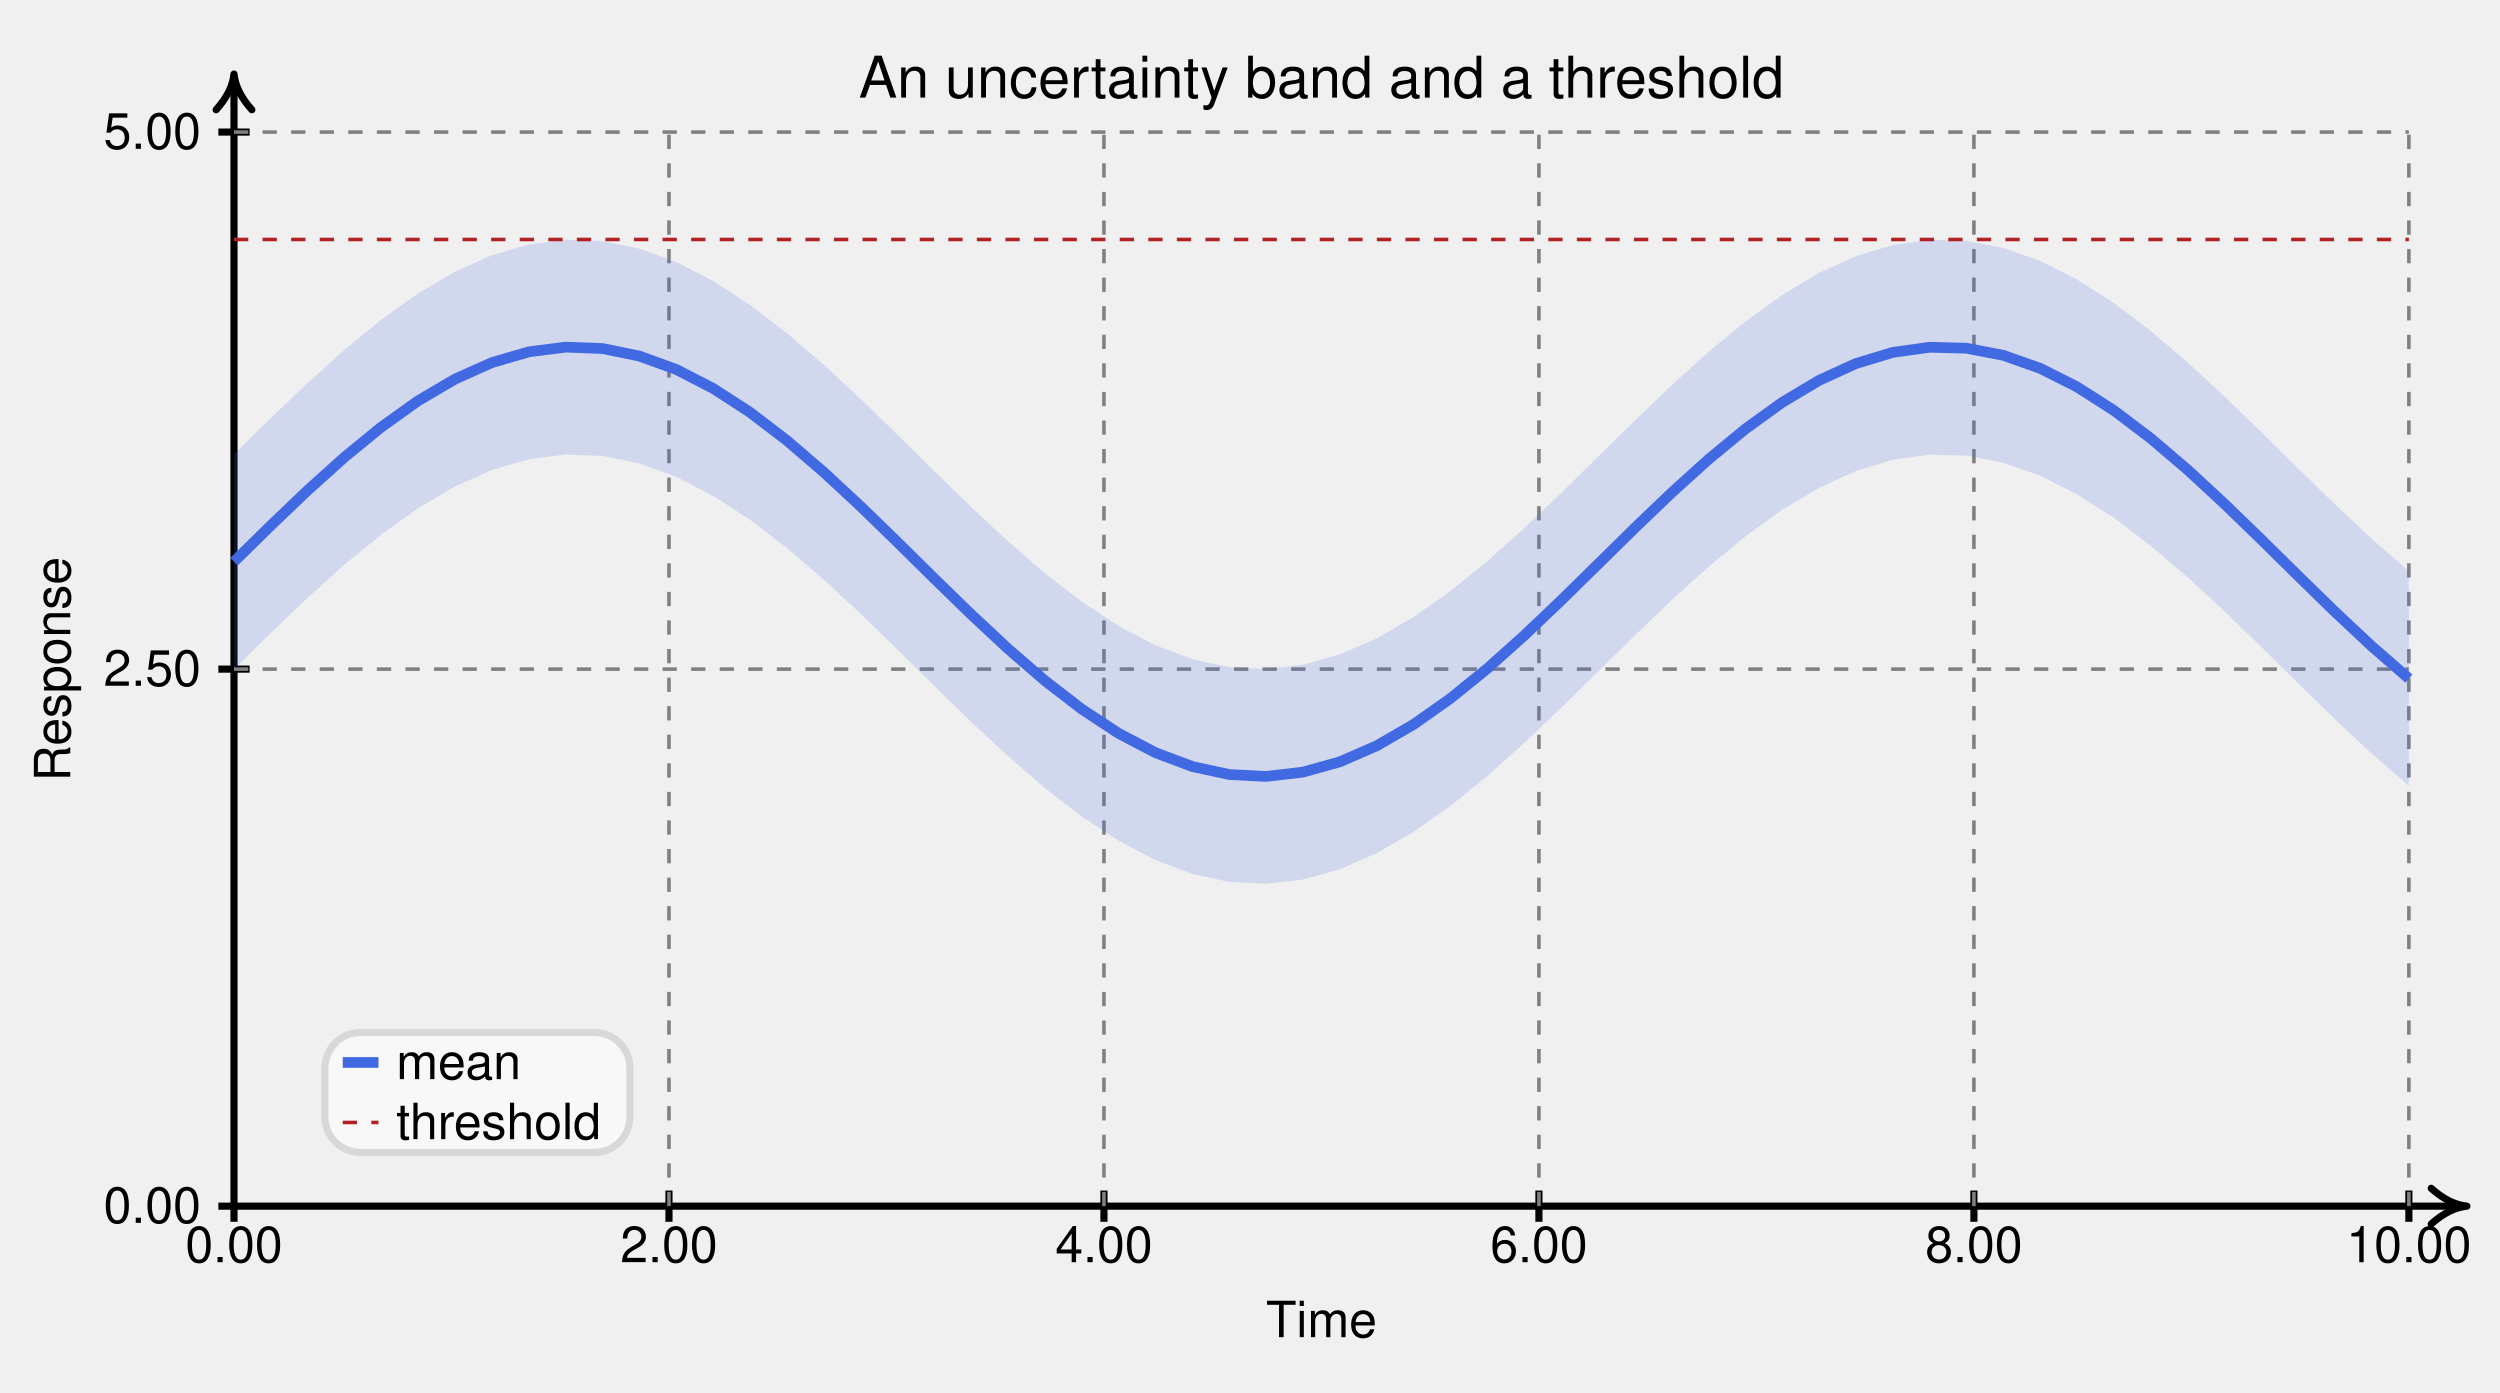
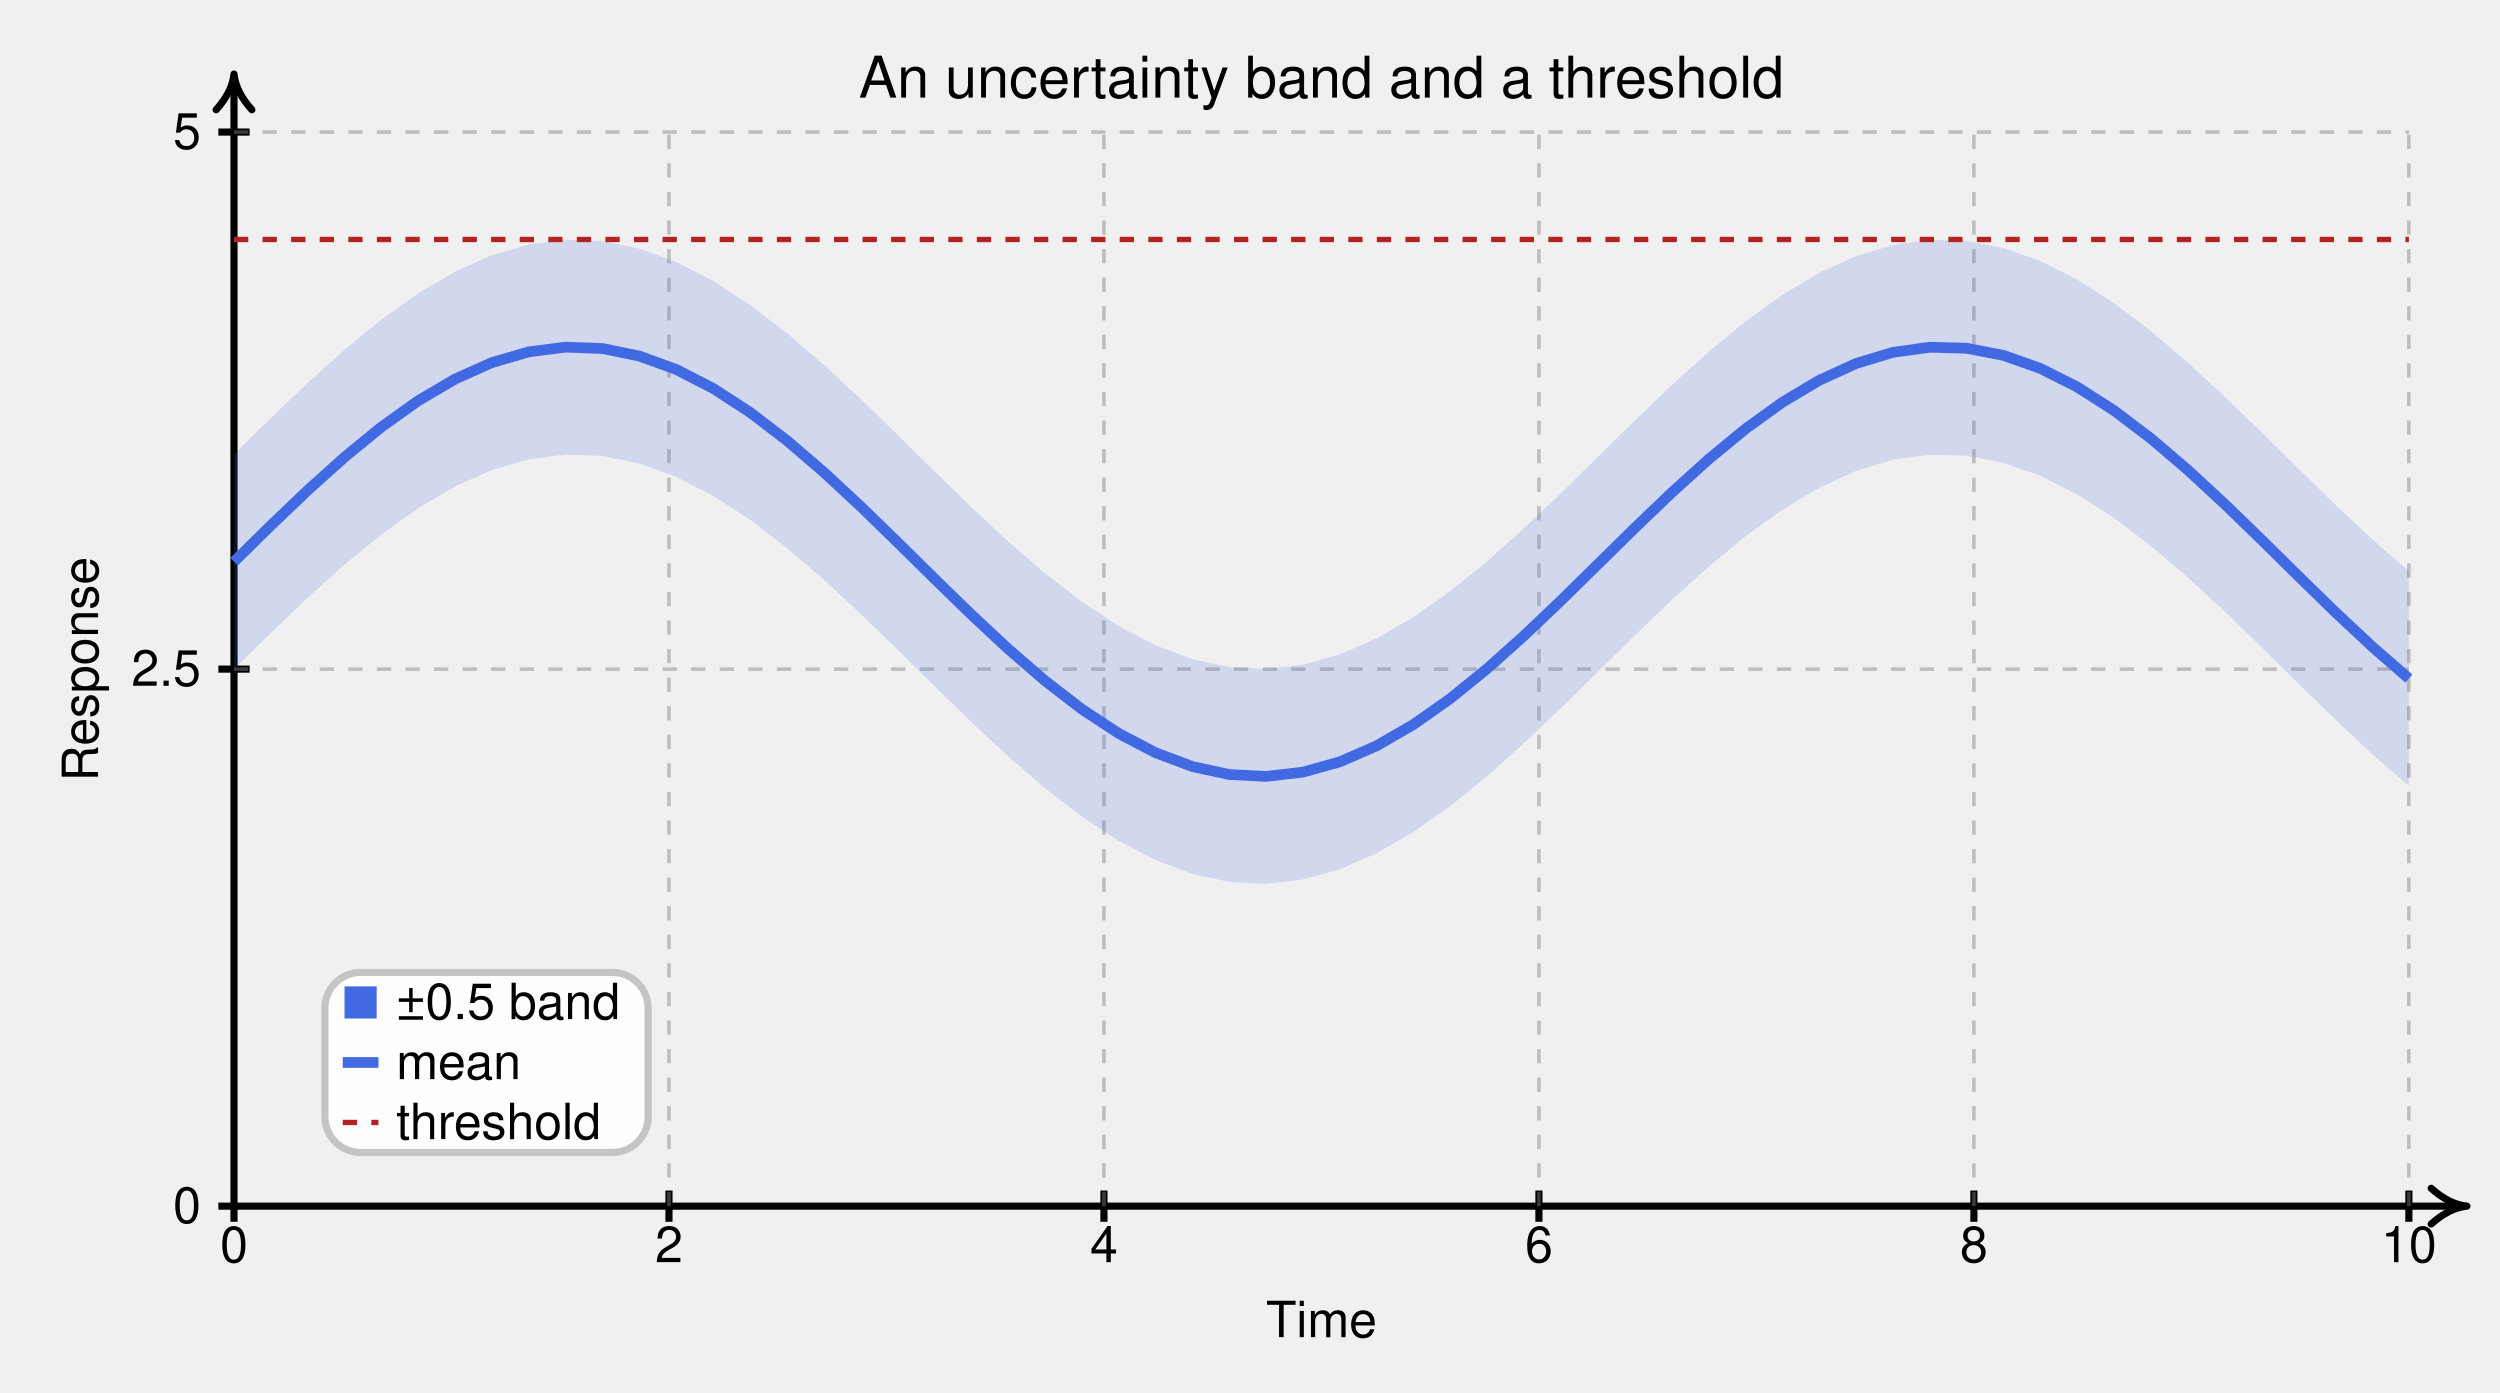
<svg xmlns="http://www.w3.org/2000/svg" xmlns:xlink="http://www.w3.org/1999/xlink" width="700" height="390" viewBox="0 0 700 390">
  <defs>
    <path id="arrow" d="M-10 -5 Q-5 -0.5 0 0 Q-5 0.5 -10 5" />
+     <rect id="square" height="9" width="9" x="-4.5" y="-4.5" />
  </defs>
  <line x1="65.519" y1="342.1" x2="65.519" y2="21.73" stroke="black" stroke-width="2" fill="none" opacity="1" />
  <use xlink:href="#arrow" transform="translate(65.519 20.73) rotate(-90) scale(1 1)" stroke="black" stroke-width="2" stroke-linejoin="round" stroke-linecap="round" fill="none" opacity="1" />
  <line x1="61.144" y1="337.725" x2="689.736" y2="337.725" stroke="black" stroke-width="2" fill="none" opacity="1" />
  <use xlink:href="#arrow" transform="translate(690.736 337.725) rotate(0) scale(1 1)" stroke="black" stroke-width="2" stroke-linejoin="round" stroke-linecap="round" fill="none" opacity="1" />
-   <text fill="black" transform="translate(65.519 347) rotate(0)" dominant-baseline="hanging" text-anchor="middle" font-family="Helvetica, Arial, sans-serif" font-size="14">0.00</text>
-   <text fill="black" transform="translate(187.3124 347) rotate(0)" dominant-baseline="hanging" text-anchor="middle" font-family="Helvetica, Arial, sans-serif" font-size="14">2.00</text>
+   <text fill="black" transform="translate(65.519 347) rotate(0)" dominant-baseline="hanging" text-anchor="middle" font-family="Helvetica, Arial, sans-serif" font-size="14">0</text>
+   <text fill="black" transform="translate(187.3124 347) rotate(0)" dominant-baseline="hanging" text-anchor="middle" font-family="Helvetica, Arial, sans-serif" font-size="14">2</text>
  <line x1="187.312" y1="333.35" x2="187.312" y2="342.1" stroke="black" stroke-width="2" fill="none" opacity="1" />
-   <line x1="187.312" y1="337.725" x2="187.312" y2="36.98" stroke="gray" stroke-width="1" fill="none" opacity="1" stroke-dasharray="4" />
-   <text fill="black" transform="translate(309.1058 347) rotate(0)" dominant-baseline="hanging" text-anchor="middle" font-family="Helvetica, Arial, sans-serif" font-size="14">4.00</text>
+   <line x1="187.312" y1="337.725" x2="187.312" y2="36.98" stroke="gray" stroke-width="1" fill="none" opacity="0.45" stroke-dasharray="4" />
+   <text fill="black" transform="translate(309.1058 347) rotate(0)" dominant-baseline="hanging" text-anchor="middle" font-family="Helvetica, Arial, sans-serif" font-size="14">4</text>
  <line x1="309.106" y1="333.35" x2="309.106" y2="342.1" stroke="black" stroke-width="2" fill="none" opacity="1" />
-   <line x1="309.106" y1="337.725" x2="309.106" y2="36.98" stroke="gray" stroke-width="1" fill="none" opacity="1" stroke-dasharray="4" />
-   <text fill="black" transform="translate(430.8992 347) rotate(0)" dominant-baseline="hanging" text-anchor="middle" font-family="Helvetica, Arial, sans-serif" font-size="14">6.00</text>
+   <line x1="309.106" y1="337.725" x2="309.106" y2="36.98" stroke="gray" stroke-width="1" fill="none" opacity="0.45" stroke-dasharray="4" />
+   <text fill="black" transform="translate(430.8992 347) rotate(0)" dominant-baseline="hanging" text-anchor="middle" font-family="Helvetica, Arial, sans-serif" font-size="14">6</text>
  <line x1="430.899" y1="333.35" x2="430.899" y2="342.1" stroke="black" stroke-width="2" fill="none" opacity="1" />
-   <line x1="430.899" y1="337.725" x2="430.899" y2="36.98" stroke="gray" stroke-width="1" fill="none" opacity="1" stroke-dasharray="4" />
-   <text fill="black" transform="translate(552.6926 347) rotate(0)" dominant-baseline="hanging" text-anchor="middle" font-family="Helvetica, Arial, sans-serif" font-size="14">8.00</text>
+   <line x1="430.899" y1="337.725" x2="430.899" y2="36.98" stroke="gray" stroke-width="1" fill="none" opacity="0.45" stroke-dasharray="4" />
+   <text fill="black" transform="translate(552.6926 347) rotate(0)" dominant-baseline="hanging" text-anchor="middle" font-family="Helvetica, Arial, sans-serif" font-size="14">8</text>
  <line x1="552.693" y1="333.35" x2="552.693" y2="342.1" stroke="black" stroke-width="2" fill="none" opacity="1" />
-   <line x1="552.693" y1="337.725" x2="552.693" y2="36.98" stroke="gray" stroke-width="1" fill="none" opacity="1" stroke-dasharray="4" />
-   <text fill="black" transform="translate(674.486 347) rotate(0)" dominant-baseline="hanging" text-anchor="middle" font-family="Helvetica, Arial, sans-serif" font-size="14">10.00</text>
+   <line x1="552.693" y1="337.725" x2="552.693" y2="36.98" stroke="gray" stroke-width="1" fill="none" opacity="0.45" stroke-dasharray="4" />
+   <text fill="black" transform="translate(674.486 347) rotate(0)" dominant-baseline="hanging" text-anchor="middle" font-family="Helvetica, Arial, sans-serif" font-size="14">10</text>
  <line x1="674.486" y1="333.35" x2="674.486" y2="342.1" stroke="black" stroke-width="2" fill="none" opacity="1" />
-   <line x1="674.486" y1="337.725" x2="674.486" y2="36.98" stroke="gray" stroke-width="1" fill="none" opacity="1" stroke-dasharray="4" />
-   <text fill="black" transform="translate(56.244 337.725) rotate(0)" dominant-baseline="middle" text-anchor="end" font-family="Helvetica, Arial, sans-serif" font-size="14">0.00</text>
-   <text fill="black" transform="translate(56.244 187.3525) rotate(0)" dominant-baseline="middle" text-anchor="end" font-family="Helvetica, Arial, sans-serif" font-size="14">2.50</text>
+   <line x1="674.486" y1="337.725" x2="674.486" y2="36.98" stroke="gray" stroke-width="1" fill="none" opacity="0.45" stroke-dasharray="4" />
+   <text fill="black" transform="translate(56.244 337.725) rotate(0)" dominant-baseline="middle" text-anchor="end" font-family="Helvetica, Arial, sans-serif" font-size="14">0</text>
+   <text fill="black" transform="translate(56.244 187.3525) rotate(0)" dominant-baseline="middle" text-anchor="end" font-family="Helvetica, Arial, sans-serif" font-size="14">2.5</text>
  <line x1="61.144" y1="187.352" x2="69.894" y2="187.352" stroke="black" stroke-width="2" fill="none" opacity="1" />
-   <line x1="65.519" y1="187.352" x2="674.486" y2="187.352" stroke="gray" stroke-width="1" fill="none" opacity="1" stroke-dasharray="4" />
-   <text fill="black" transform="translate(56.244 36.98) rotate(0)" dominant-baseline="middle" text-anchor="end" font-family="Helvetica, Arial, sans-serif" font-size="14">5.00</text>
+   <line x1="65.519" y1="187.352" x2="674.486" y2="187.352" stroke="gray" stroke-width="1" fill="none" opacity="0.45" stroke-dasharray="4" />
+   <text fill="black" transform="translate(56.244 36.98) rotate(0)" dominant-baseline="middle" text-anchor="end" font-family="Helvetica, Arial, sans-serif" font-size="14">5</text>
  <line x1="61.144" y1="36.98" x2="69.894" y2="36.98" stroke="black" stroke-width="2" fill="none" opacity="1" />
-   <line x1="65.519" y1="36.98" x2="674.486" y2="36.98" stroke="gray" stroke-width="1" fill="none" opacity="1" stroke-dasharray="4" />
-   <polygon points="65.519,127.204 75.841,117.058 86.162,107.202 96.483,97.92 106.805,89.477 117.126,82.116 127.448,76.046 137.769,71.443 148.091,68.438 158.412,67.116 168.734,67.517 179.055,69.629 189.377,73.39 199.698,78.694 210.02,85.387 220.341,93.28 230.663,102.144 240.984,111.727 251.305,121.753 261.627,131.935 271.949,141.982 282.27,151.605 292.591,160.529 302.913,168.498 313.234,175.283 323.556,180.691 333.877,184.565 344.199,186.796 354.52,187.319 364.842,186.119 375.163,183.231 385.485,178.737 395.806,172.766 406.128,165.489 416.449,157.115 426.771,147.884 437.092,138.06 447.414,127.925 457.735,117.77 468.057,107.884 478.378,98.553 488.7,90.042 499.021,82.597 509.342,76.43 519.664,71.718 529.985,68.596 540.307,67.153 550.628,67.432 560.95,69.424 571.271,73.071 581.593,78.27 591.914,84.872 602.236,92.686 612.557,101.49 622.879,111.03 633.2,121.034 643.522,131.215 653.843,141.281 664.164,150.944 674.486,159.926 674.486,220.075 664.164,211.093 653.843,201.43 643.522,191.364 633.2,181.183 622.879,171.179 612.557,161.639 602.236,152.835 591.914,145.021 581.593,138.419 571.271,133.22 560.95,129.573 550.628,127.581 540.307,127.302 529.985,128.745 519.664,131.867 509.342,136.579 499.021,142.746 488.7,150.191 478.378,158.702 468.057,168.033 457.735,177.919 447.414,188.074 437.092,198.209 426.771,208.033 416.449,217.264 406.128,225.638 395.806,232.915 385.485,238.886 375.163,243.38 364.842,246.268 354.52,247.468 344.199,246.945 333.877,244.714 323.556,240.84 313.234,235.432 302.913,228.647 292.591,220.678 282.27,211.754 271.949,202.131 261.627,192.084 251.305,181.902 240.984,171.876 230.663,162.293 220.341,153.429 210.02,145.536 199.698,138.843 189.377,133.539 179.055,129.778 168.734,127.666 158.412,127.265 148.091,128.587 137.769,131.592 127.448,136.195 117.126,142.265 106.805,149.626 96.483,158.069 86.162,167.351 75.841,177.207 65.519,187.352" fill="royalblue" stroke="none" stroke-width="1" opacity="0.18" />
+   <line x1="65.519" y1="36.98" x2="674.486" y2="36.98" stroke="gray" stroke-width="1" fill="none" opacity="0.45" stroke-dasharray="4" />
+   <polygon points="65.519,187.352 75.841,177.207 86.162,167.351 96.483,158.069 106.805,149.626 117.126,142.265 127.448,136.195 137.769,131.592 148.091,128.587 158.412,127.265 168.734,127.666 179.055,129.778 189.377,133.539 199.698,138.843 210.02,145.536 220.341,153.429 230.663,162.293 240.984,171.876 251.305,181.902 261.627,192.084 271.949,202.131 282.27,211.754 292.591,220.678 302.913,228.647 313.234,235.432 323.556,240.84 333.877,244.714 344.199,246.945 354.52,247.468 364.842,246.268 375.163,243.38 385.485,238.886 395.806,232.915 406.128,225.638 416.449,217.264 426.771,208.033 437.092,198.209 447.414,188.074 457.735,177.919 468.057,168.033 478.378,158.702 488.7,150.191 499.021,142.746 509.342,136.579 519.664,131.867 529.985,128.745 540.307,127.302 550.628,127.581 560.95,129.573 571.271,133.22 581.593,138.419 591.914,145.021 602.236,152.835 612.557,161.639 622.879,171.179 633.2,181.183 643.522,191.364 653.843,201.43 664.164,211.093 674.486,220.075 674.486,159.926 664.164,150.944 653.843,141.281 643.522,131.215 633.2,121.034 622.879,111.03 612.557,101.49 602.236,92.686 591.914,84.872 581.593,78.27 571.271,73.071 560.95,69.424 550.628,67.432 540.307,67.153 529.985,68.596 519.664,71.718 509.342,76.43 499.021,82.597 488.7,90.042 478.378,98.553 468.057,107.884 457.735,117.77 447.414,127.925 437.092,138.06 426.771,147.884 416.449,157.115 406.128,165.489 395.806,172.766 385.485,178.737 375.163,183.231 364.842,186.119 354.52,187.319 344.199,186.796 333.877,184.565 323.556,180.691 313.234,175.283 302.913,168.498 292.591,160.529 282.27,151.605 271.949,141.982 261.627,131.935 251.305,121.753 240.984,111.727 230.663,102.144 220.341,93.28 210.02,85.387 199.698,78.694 189.377,73.39 179.055,69.629 168.734,67.517 158.412,67.116 148.091,68.438 137.769,71.443 127.448,76.046 117.126,82.116 106.805,89.477 96.483,97.92 86.162,107.202 75.841,117.058 65.519,127.204" fill="royalblue" stroke="none" stroke-width="1" opacity="0.18" />
  <path d="M65.519 157.278 L75.841 147.132 L86.162 137.277 L96.483 127.995 L106.805 119.552 L117.126 112.19 L127.448 106.121 L137.769 101.517 L148.091 98.512 L158.412 97.191 L168.734 97.592 L179.055 99.703 L189.377 103.464 L199.698 108.768 L210.02 115.462 L220.341 123.354 L230.663 132.219 L240.984 141.801 L251.305 151.827 L261.627 162.01 L271.949 172.056 L282.27 181.68 L292.591 190.603 L302.913 198.572 L313.234 205.358 L323.556 210.765 L333.877 214.64 L344.199 216.871 L354.52 217.393 L364.842 216.194 L375.163 213.305 L385.485 208.811 L395.806 202.84 L406.128 195.563 L416.449 187.19 L426.771 177.958 L437.092 168.135 L447.414 158 L457.735 147.844 L468.057 137.959 L478.378 128.627 L488.7 120.117 L499.021 112.671 L509.342 106.504 L519.664 101.792 L529.985 98.67 L540.307 97.228 L550.628 97.507 L560.95 99.498 L571.271 103.146 L581.593 108.345 L591.914 114.946 L602.236 122.76 L612.557 131.564 L622.879 141.105 L633.2 151.109 L643.522 161.29 L653.843 171.356 L664.164 181.018 L674.486 190" stroke="royalblue" stroke-width="3" fill="none" opacity="1" />
-   <path d="M65.519 67.055 L674.486 67.055" stroke="firebrick" stroke-width="1" fill="none" opacity="1" stroke-dasharray="4" />
+   <line x1="65.519" y1="67.055" x2="674.486" y2="67.055" stroke="firebrick" stroke-width="1.5" fill="none" opacity="1" stroke-dasharray="4" />
  <text fill="black" transform="translate(370.0025 368) rotate(0)" dominant-baseline="hanging" text-anchor="middle" font-family="Helvetica, Arial, sans-serif" font-size="14">Time</text>
-   <text fill="black" transform="translate(15 187.3525) rotate(-90)" dominant-baseline="middle" text-anchor="middle" font-family="Helvetica, Arial, sans-serif" font-size="14">Response</text>
+   <text fill="black" transform="translate(22.784 187.3525) rotate(-90)" dominant-baseline="middle" text-anchor="middle" font-family="Helvetica, Arial, sans-serif" font-size="14">Response</text>
  <text fill="black" transform="translate(370.0025 27.32) rotate(0)" dominant-baseline="auto" text-anchor="middle" font-family="Helvetica, Arial, sans-serif" font-size="16.1">An uncertainty band and a threshold</text>
-   <rect width="85.422" height="33.6" fill="white" stroke="silver" stroke-width="2" transform="translate(90.9673 289.0877) rotate(0)" opacity="0.5" rx="10" />
-   <text fill="black" transform="translate(110.9673 297.4877) rotate(0)" dominant-baseline="middle" text-anchor="start" font-family="Helvetica, Arial, sans-serif" font-size="14">
-     <tspan x="0" dy="0em" textLength="35.014" lengthAdjust="spacingAndGlyphs">mean</tspan>
+   <rect width="90.504" height="50.4" fill="white" stroke="silver" stroke-width="2" transform="translate(90.9673 272.2878) rotate(0)" opacity="0.92" rx="10" />
+   <text fill="black" transform="translate(110.9673 280.6877) rotate(0)" dominant-baseline="middle" text-anchor="start" font-family="Helvetica, Arial, sans-serif" font-size="14">
+     <tspan x="0" dy="0em" textLength="62.664" lengthAdjust="spacingAndGlyphs">±0.5 band</tspan>
+     <tspan x="0" dy="1.2em" textLength="35.014" lengthAdjust="spacingAndGlyphs">mean</tspan>
    <tspan x="0" dy="1.2em" textLength="57.582" lengthAdjust="spacingAndGlyphs">threshold</tspan>
  </text>
+   <use xlink:href="#square" transform="translate(100.9673 280.6877) scale(1 1)" stroke="none" fill="royalblue" />
  <line x1="95.967" y1="297.488" x2="105.967" y2="297.488" stroke="royalblue" stroke-width="3" fill="none" opacity="1" />
-   <line x1="95.967" y1="314.288" x2="105.967" y2="314.288" stroke="firebrick" stroke-width="1" fill="none" opacity="1" stroke-dasharray="4" />
+   <line x1="95.967" y1="314.288" x2="105.967" y2="314.288" stroke="firebrick" stroke-width="1.5" fill="none" opacity="1" stroke-dasharray="4" />
</svg>
